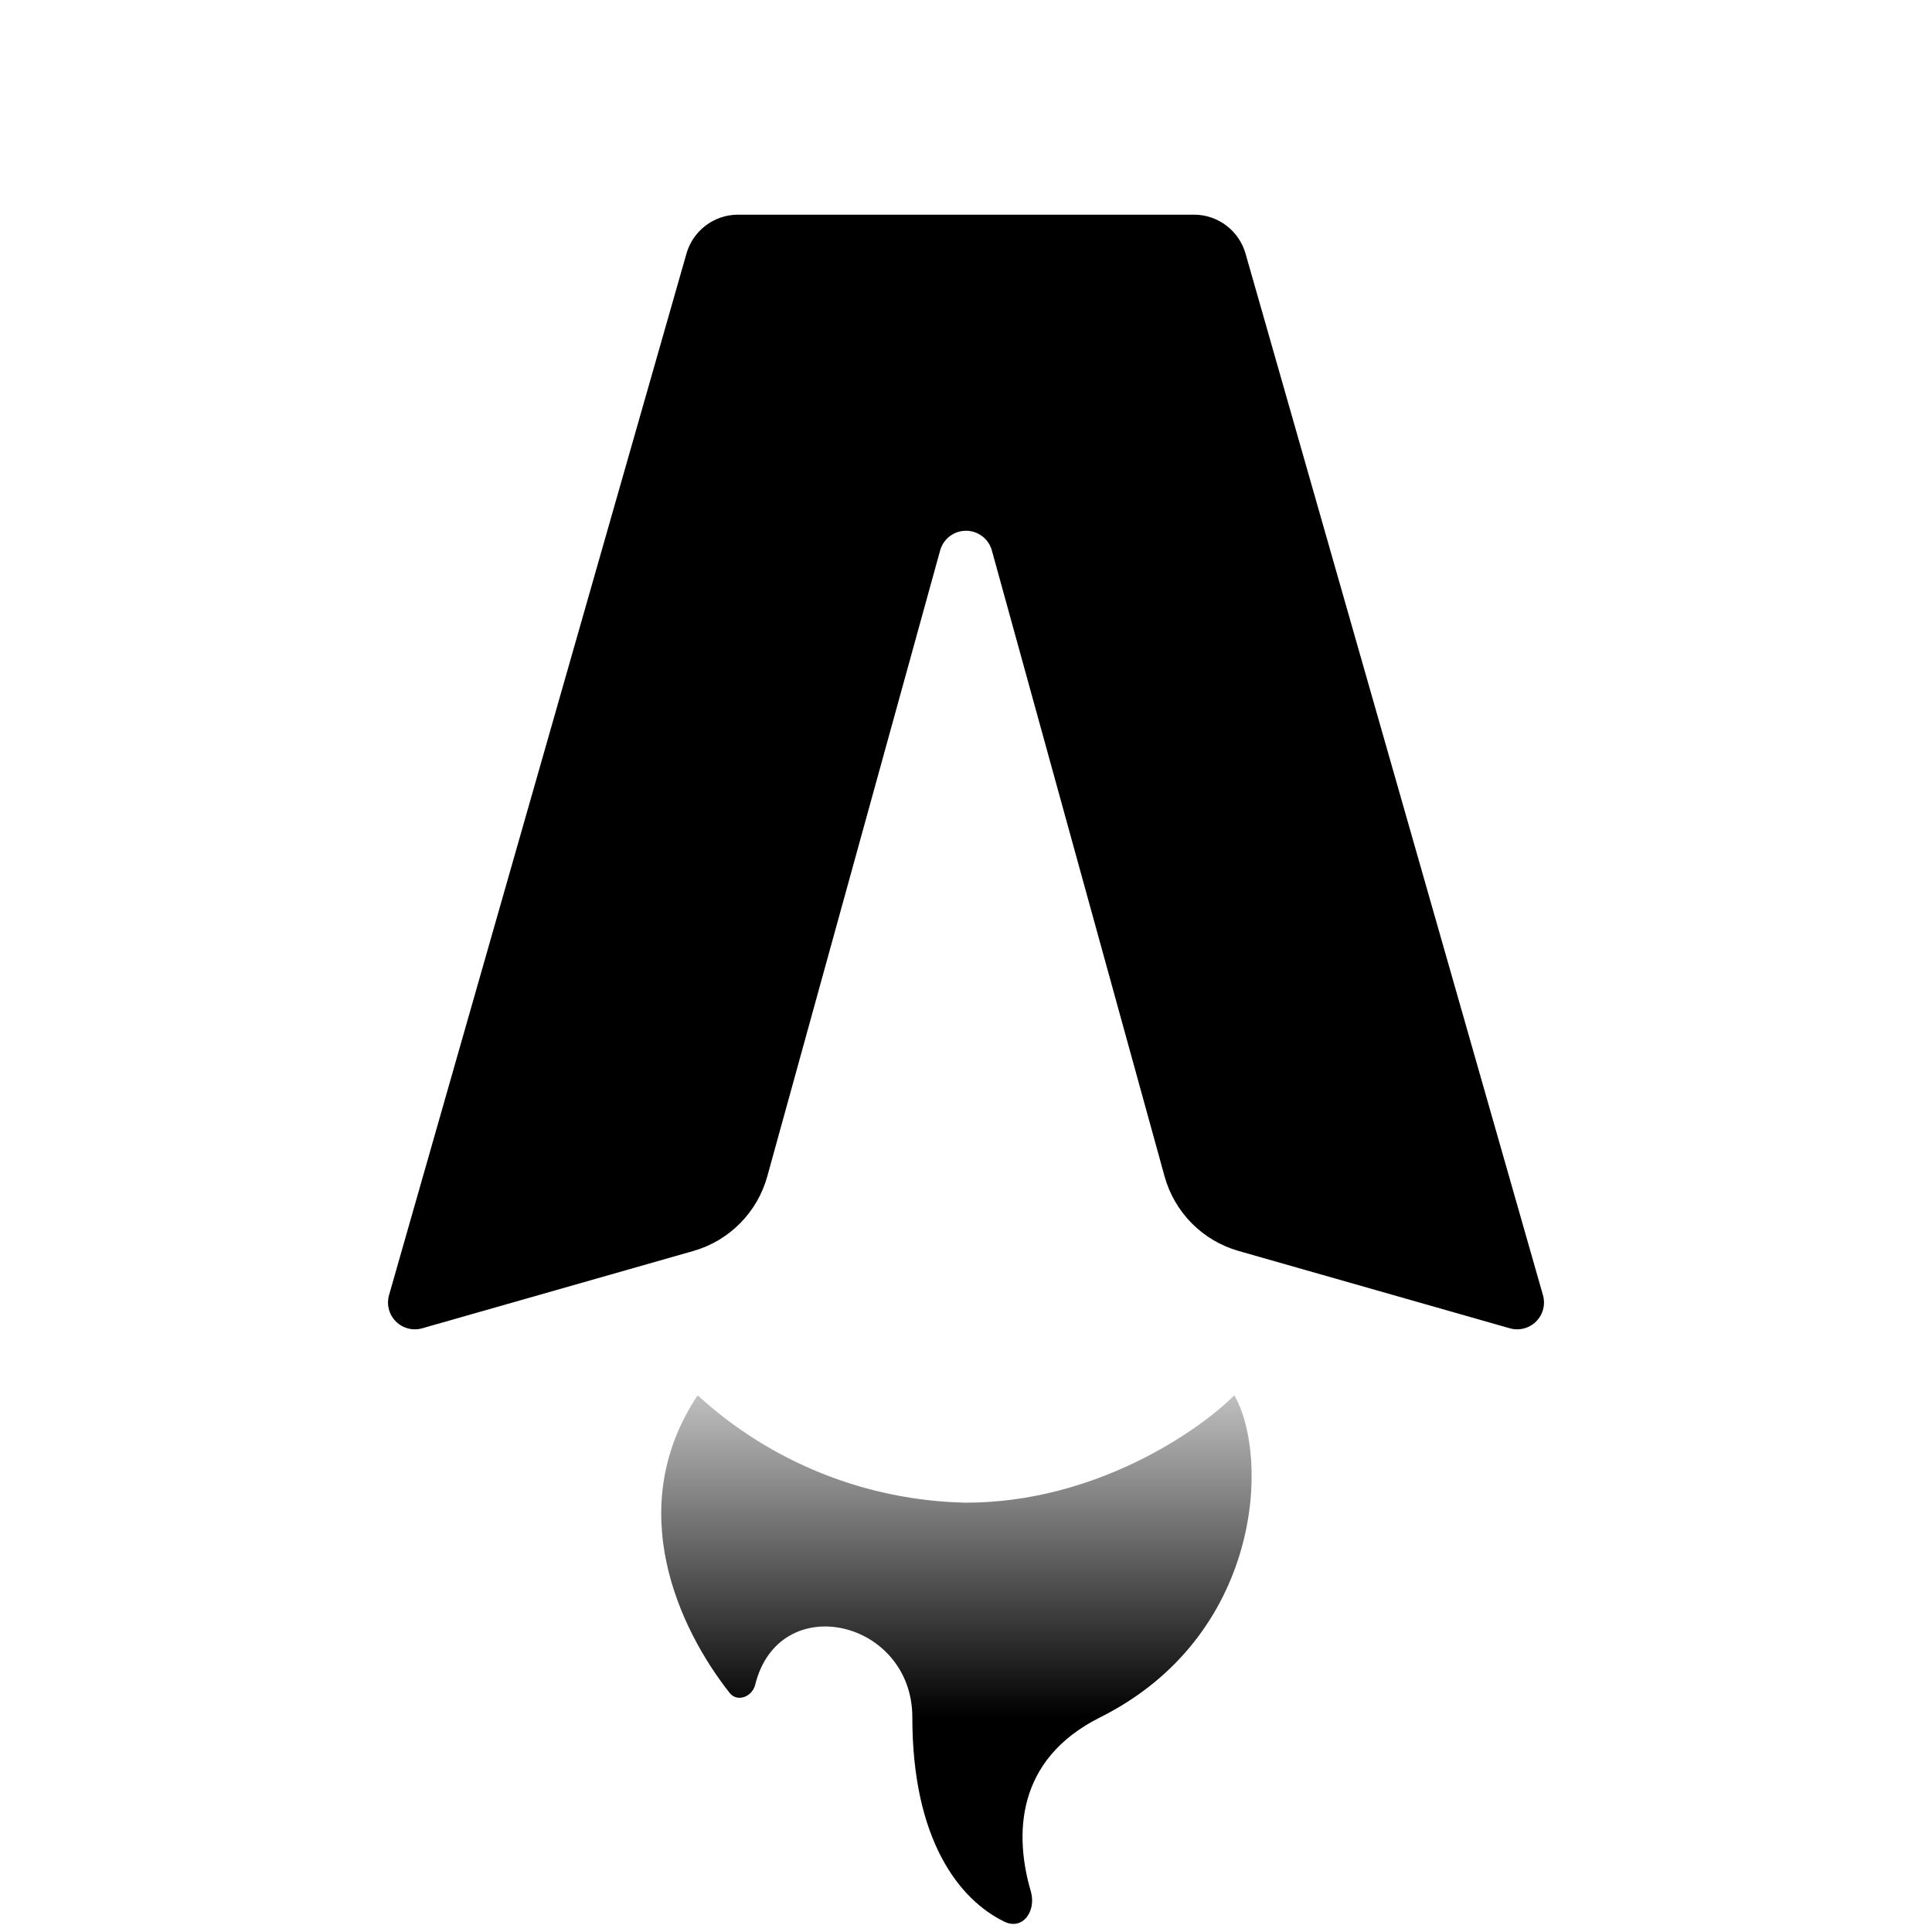
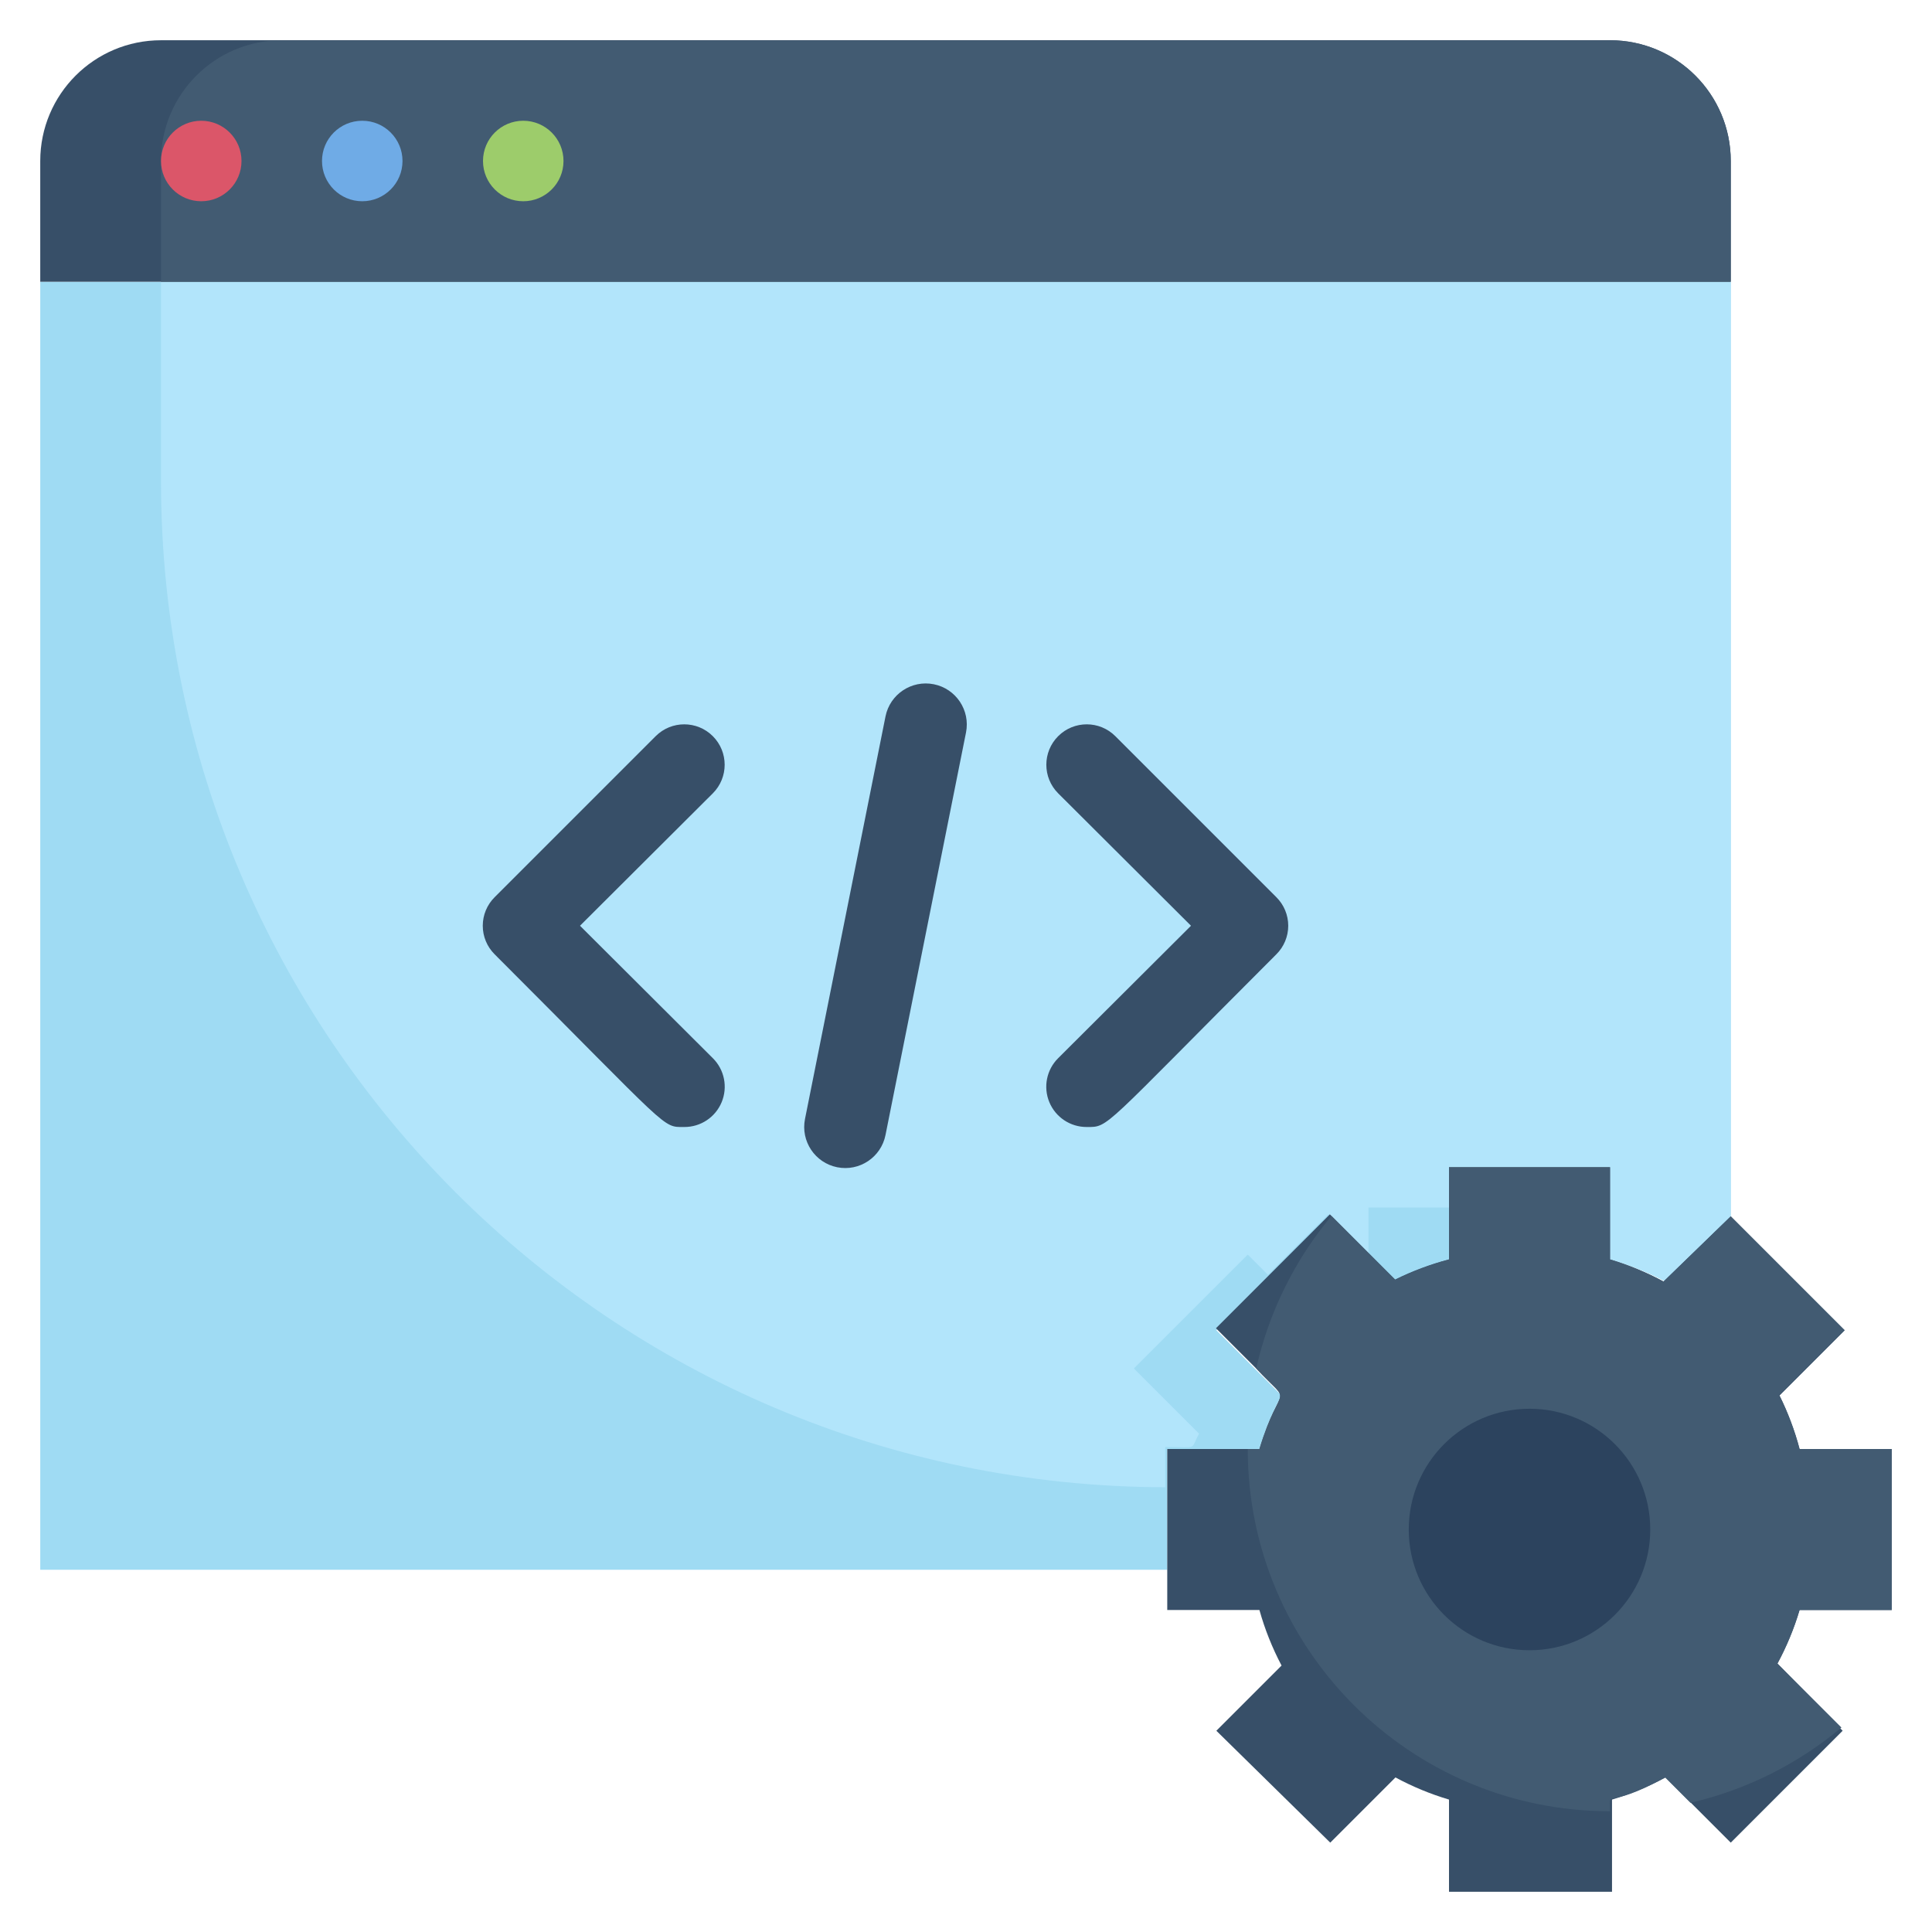
- <svg xmlns="http://www.w3.org/2000/svg" fill="none" viewBox="0 0 36 36">
-   <path fill="#000" d="M22.25 4h-8.5a1 1 0 0 0-.96.73l-5.54 19.4a.5.5 0 0 0 .62.62l5.05-1.44a2 2 0 0 0 1.38-1.4l3.22-11.66a.5.5 0 0 1 .96 0l3.22 11.67a2 2 0 0 0 1.38 1.39l5.05 1.44a.5.5 0 0 0 .62-.62l-5.54-19.4a1 1 0 0 0-.96-.73Z" />
-   <path fill="url(#gradient)" d="M18 28a7.63 7.63 0 0 1-5-2c-1.4 2.1-.35 4.35.6 5.55.14.17.41.07.47-.15.44-1.8 2.93-1.22 2.93.6 0 2.28.87 3.4 1.72 3.81.34.16.59-.2.49-.56-.31-1.05-.29-2.46 1.29-3.25 3-1.5 3.17-4.83 2.5-6-.67.67-2.6 2-5 2Z" />
+ <svg xmlns="http://www.w3.org/2000/svg" viewBox="0 0 48 48">
  <defs>
-     <linearGradient id="gradient" x1="16" x2="16" y1="32" y2="24" gradientUnits="userSpaceOnUse">
-       <stop stop-color="#000" />
-       <stop offset="1" stop-color="#000" stop-opacity="0" />
-     </linearGradient>
+     <style>.cls-1{fill:#9fdbf3;}.cls-2{fill:#b2e5fb;}.cls-3{fill:#374f68;}.cls-4{fill:#425b72;}.cls-5{fill:#db5669;}.cls-6{fill:#6fabe6;}.cls-7{fill:#9dcc6b;}.cls-8{fill:#2c435e;}</style>
  </defs>
-   <style>
-     @media (prefers-color-scheme:dark){:root{filter:invert(100%)}}
-   </style>
+   <g id="website_coding_and_gear" data-name="website coding and gear">
+     <path class="cls-1" d="M43,7c0,25,0,23.32,0,23.22l-1.62,1.62A7,7,0,0,0,40,31.29V29H36v2.29a7,7,0,0,0-1.33.55l-1.62-1.62-2.83,2.83,1.62,1.62A7,7,0,0,0,31.29,36H29v3H1V7Z" />
+     <path class="cls-2" d="M43,7c0,25,0,23.32,0,23.22l-1.62,1.62A7,7,0,0,0,40,31.29V29H36v1H34v1.17l-1-1-1.5,1.5-.5-.5-2.83,2.83,1.62,1.62c-.23.42,0,.33-.84.33v1A25,25,0,0,1,4,12V7Z" />
+     <path class="cls-3" d="M43,4V7H1V4A3,3,0,0,1,4,1H40A3,3,0,0,1,43,4Z" />
+     <path class="cls-4" d="M43,4V7H4V4A3,3,0,0,1,7,1H40A3,3,0,0,1,43,4Z" />
+     <path class="cls-5" d="M6,4A1,1,0,0,0,4,4,1,1,0,0,0,6,4Z" />
+     <path class="cls-6" d="M10,4A1,1,0,0,0,8,4,1,1,0,0,0,10,4Z" />
+     <path class="cls-7" d="M14,4a1,1,0,0,0-2,0A1,1,0,0,0,14,4Z" />
+     <path class="cls-3" d="M44.71,40a7,7,0,0,1-.55,1.33L45.78,43,43,45.78l-1.62-1.62a7,7,0,0,1-1.33.55V47H36V44.71a7,7,0,0,1-1.33-.55l-1.62,1.62L30.22,43l1.62-1.62A7,7,0,0,1,31.29,40H29V36h2.29c.53-1.75.86-1-.08-2l-1-1,2.83-2.83,1.62,1.62A7,7,0,0,1,36,31.29V29h4v2.29a7,7,0,0,1,1.33.55L43,30.22l2.83,2.83-1.62,1.62A7,7,0,0,1,44.71,36H47v4Z" />
+     <path class="cls-4" d="M44.71,40a7,7,0,0,1-.55,1.33l1.59,1.59A9,9,0,0,1,42,44.79l-.63-.63C39.85,45,40,44.41,40,45a9,9,0,0,1-9-9h.29c.53-1.75.86-1-.08-2a9,9,0,0,1,1.87-3.79l1.59,1.59A7,7,0,0,1,36,31.29V29h4v2.29a7,7,0,0,1,1.33.55L43,30.22l2.83,2.83-1.62,1.62A7,7,0,0,1,44.71,36H47v4Z" />
+     <circle class="cls-8" cx="38" cy="38" r="3" />
+     <path class="cls-3" d="M17,28c-.56,0-.3.12-4.71-4.29a1,1,0,0,1,0-1.42l4-4a1,1,0,0,1,1.42,1.42L14.41,23l3.3,3.29A1,1,0,0,1,17,28Z" />
+     <path class="cls-3" d="M27,28a1,1,0,0,1-.71-1.71L29.59,23l-3.3-3.29a1,1,0,0,1,1.42-1.42l4,4a1,1,0,0,1,0,1.42C27.34,28.08,27.56,28,27,28Z" />
+     <path class="cls-3" d="M20,27.8l2-10a1,1,0,0,1,2,.4l-2,10A1,1,0,0,1,20,27.8Z" />
+   </g>
</svg>
